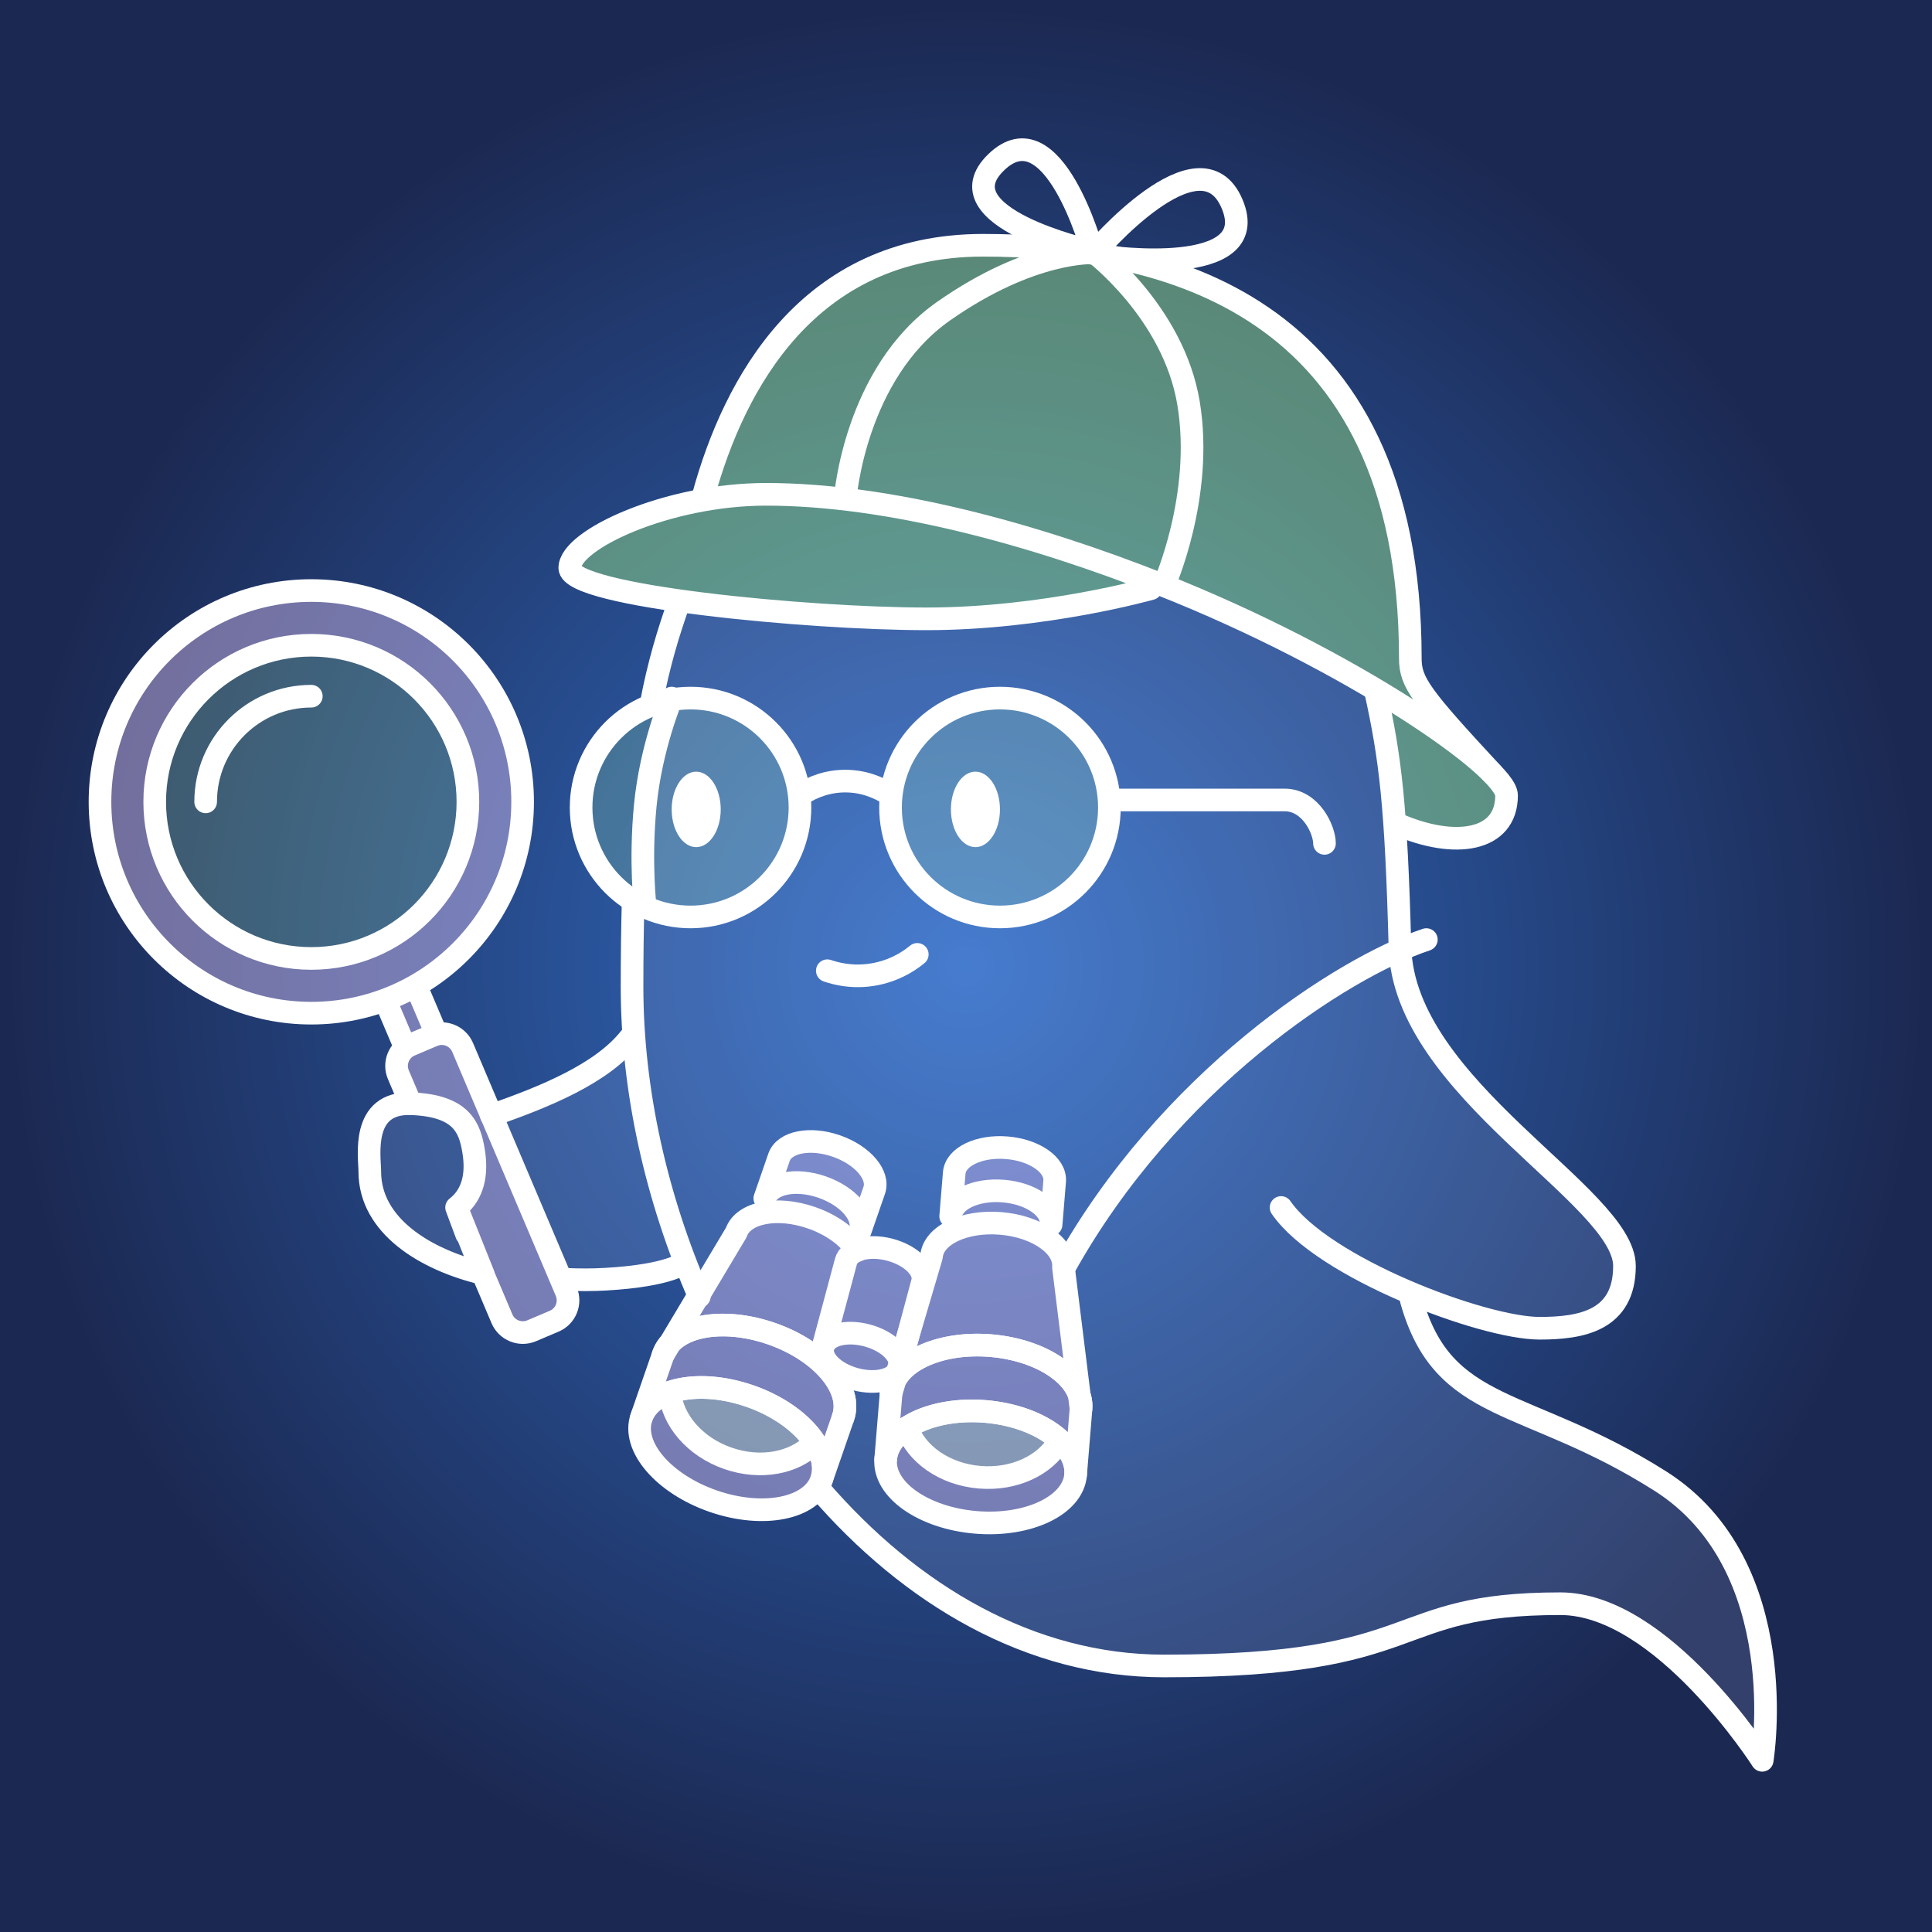
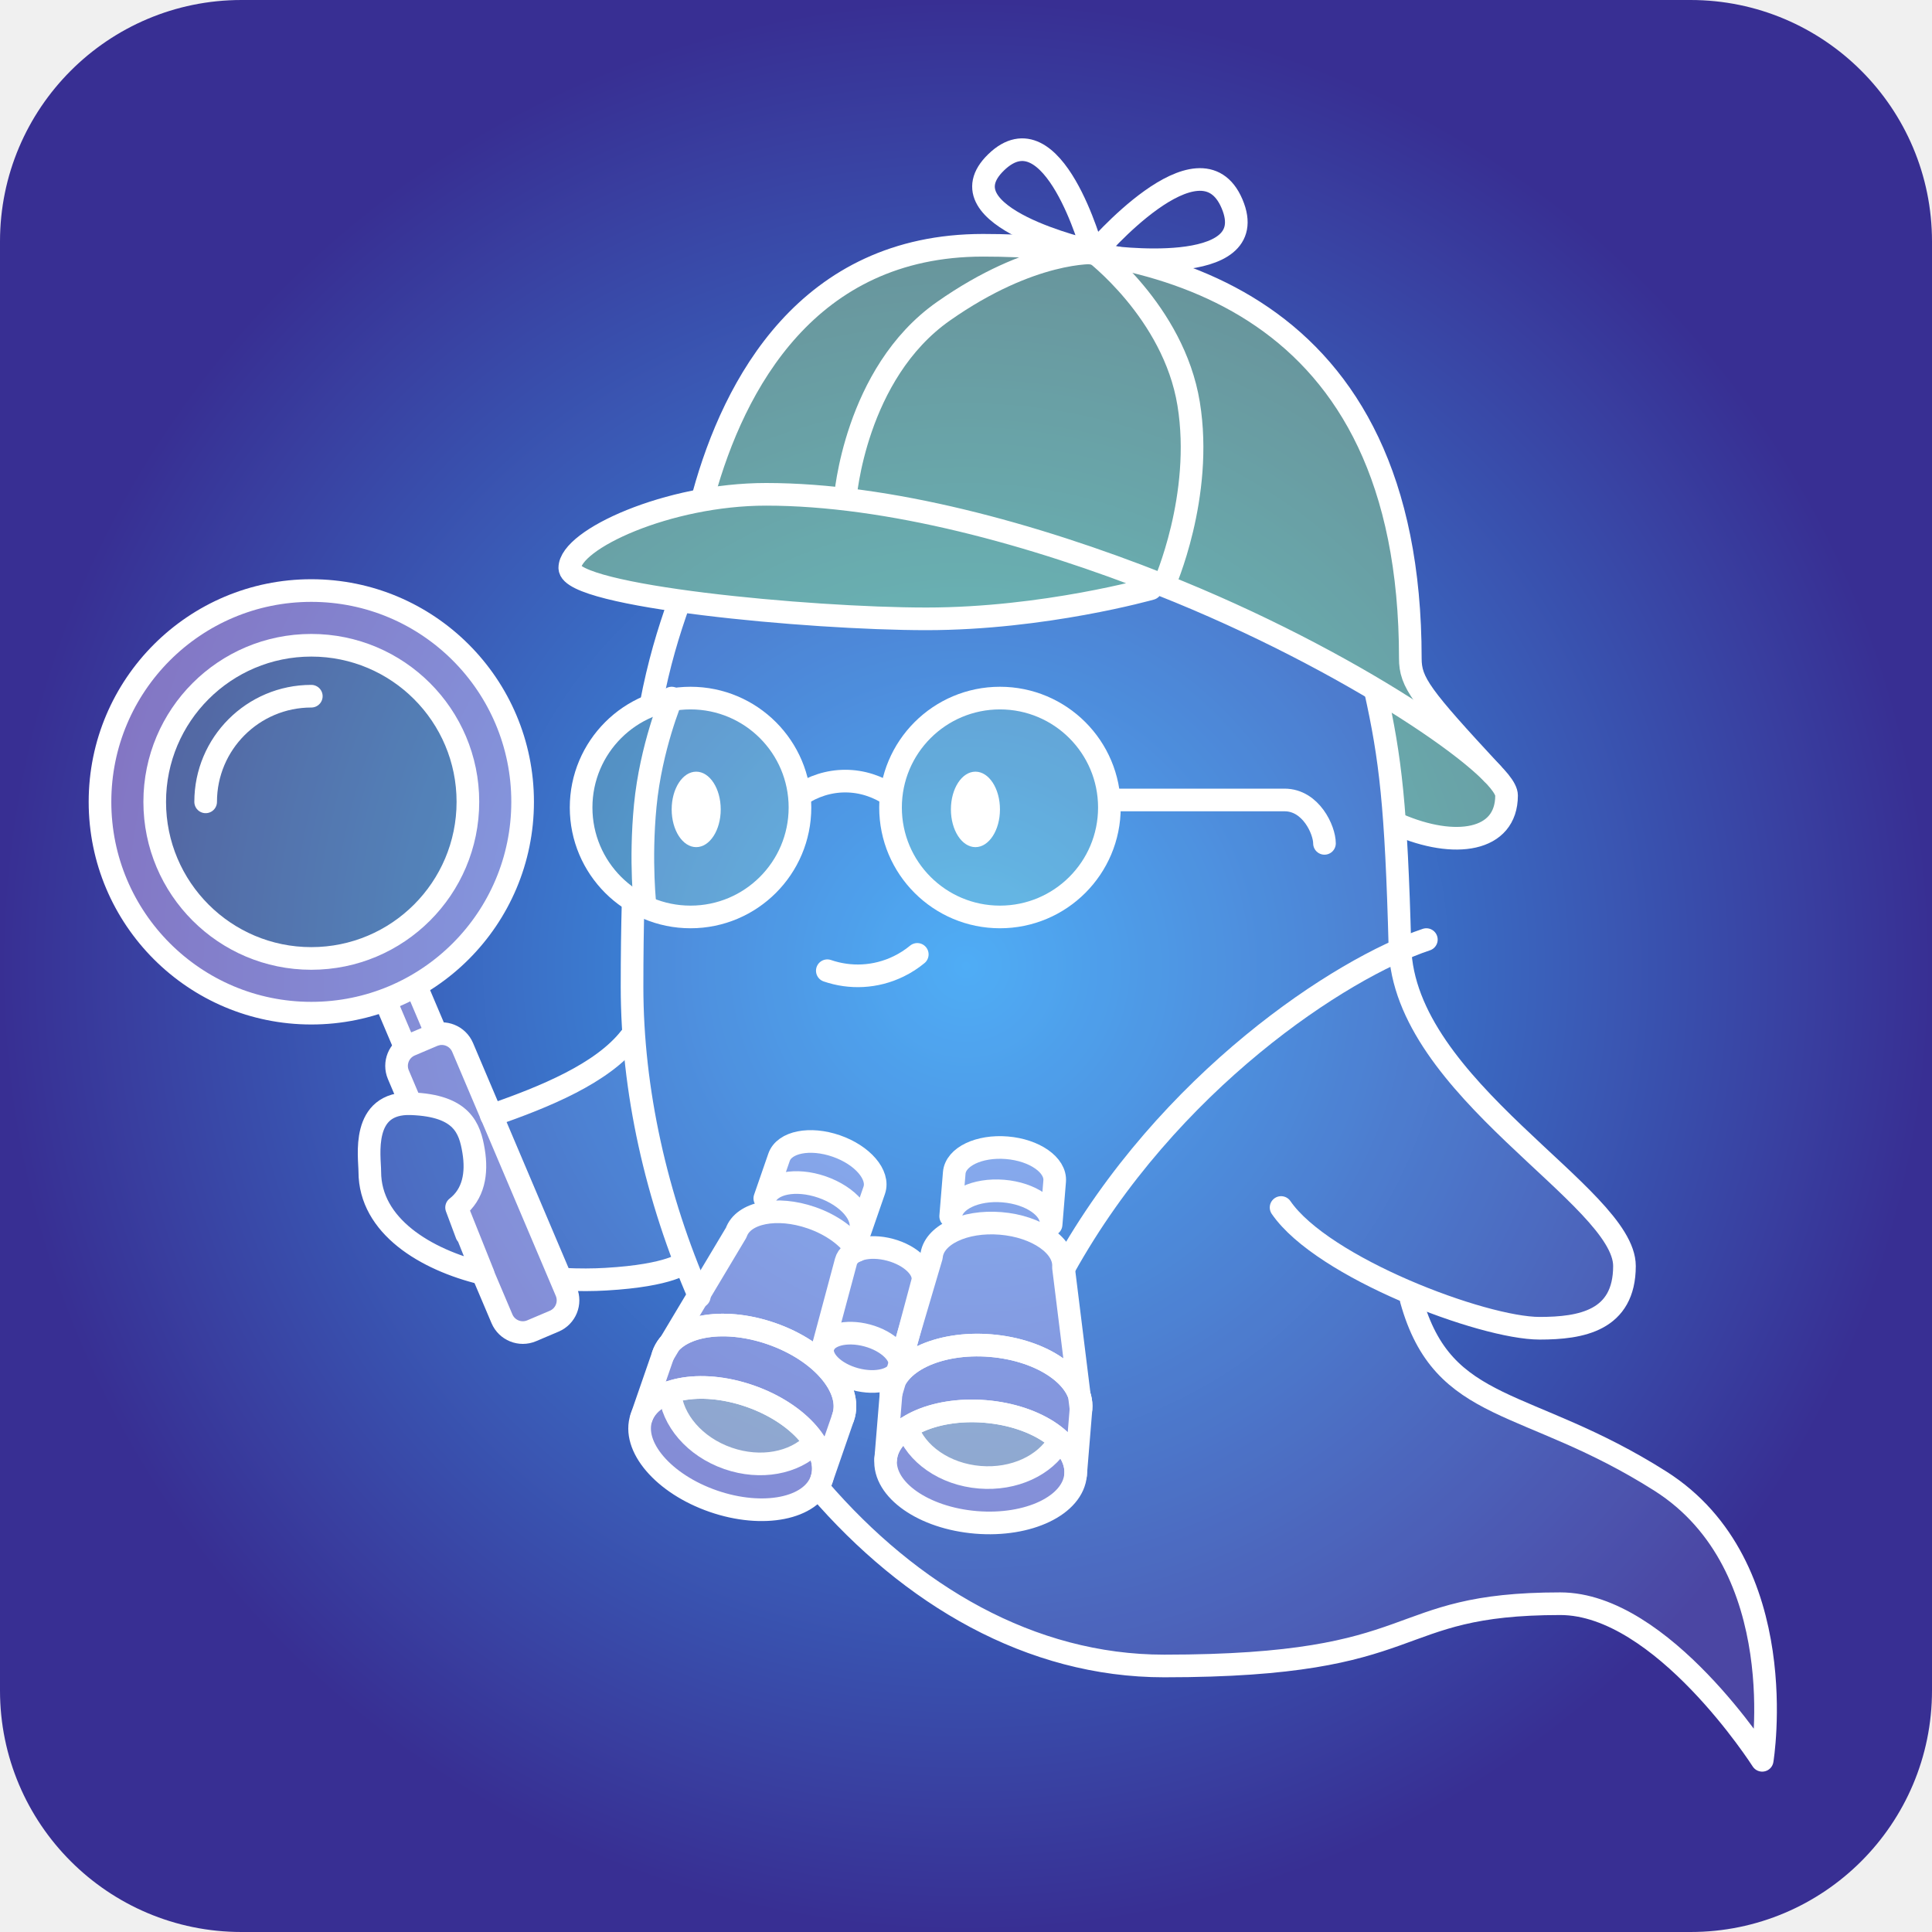
<svg xmlns="http://www.w3.org/2000/svg" x="0px" y="0px" width="1024px" height="1024px" viewBox="0 0 1024 1024">
  <g id="Layer_1">
    <radialGradient cx="512" cy="512" r="512" fx="512" fy="512" gradientUnits="userSpaceOnUse" gradientTransform="matrix(1,0,0,1,0,0)" id="am2">
-       <stop style="stop-color:#326ec6;stop-opacity:1;" />
-       <stop offset="1" style="stop-color:#1b2851;stop-opacity:1;" />
+       <stop style="stop-color:#3da8f4;stop-opacity:1;" />
+       <stop offset="1" style="stop-color:#382f93;stop-opacity:1;" />
    </radialGradient>
    <g id="Path">
-       <path style="fill:url(#am2);fill-opacity:1;fill-rule:evenodd;opacity:1;stroke:none;" d="M0,1.33227e-15 C0,1.33227e-15,1024,1.33227e-15,1024,1.33227e-15 C1024,1.33227e-15,1024,1024,1024,1024 C1024,1024,0,1024,0,1024 C0,1024,0,1.33227e-15,0,1.33227e-15 z" />
+       <path style="fill:url(#am2);fill-opacity:1;fill-rule:evenodd;opacity:1;stroke:none;" d="M0,128 C0,57.308,57.308,1.33227e-15,128,1.33227e-15 C128,1.33227e-15,896,1.33227e-15,896,1.33227e-15 C966.692,1.33227e-15,1024,57.307,1024,128 C1024,128,1024,896,1024,896 C1024,966.692,966.692,1024,896,1024 C896,1024,128,1024,128,1024 C57.308,1024,0,966.692,0,896 C0,896,0,128,0,128 z" />
    </g>
    <path id="Fills" style="fill:#bcffab;fill-opacity:0.2;fill-rule:evenodd;opacity:1;stroke:none;" d="M531,372 C561.928,372,587,397.072,587,428 C587,458.928,561.928,484,531,484 C500.072,484,475,458.928,475,428 C475,397.072,500.072,372,531,372 z" />
    <path id="Path-1" style="fill:#f4d0ff;fill-opacity:0.4;fill-rule:nonzero;opacity:1;stroke:none;" d="M206,533 C206,533,216,557,216,557 C216,557,211,564,211,564 C211,564,219.463,584.225,219.463,584.225 C219.463,584.225,246.781,589.813,251,605 C256,623,240.373,634.197,242.831,640.071 C249.623,656.303,270,705,270,705 C270,705,302,694,302,694 C302,694,243,549,243,549 C243,549,231,549,231,549 C231,549,221,524,221,524 C221,524,206,533,206,533 z" />
    <path id="Path-2" style="fill:#f4d0ff;fill-opacity:0.4;fill-rule:nonzero;opacity:1;stroke:none;" d="M924,522" />
    <path id="Path-3" style="fill:#f4d0ff;fill-opacity:0.4;fill-rule:nonzero;opacity:1;stroke:none;" d="M378,798 C409,804,433,799,434,787 C435,775,451,745,451,745 C451,745,447,729,447,729 C447,729,472,731,472,731 C472,731,471,778,471,778 C471,778,487,812,520,808 C553,804,569,793,570,783 C571,773,572,734,572,734 C572,734,562,660,562,660 C562,660,554,656,554,656 C554,656,559,620,559,620 C559,620,549,606,533,607 C517,608,505,620,505,620 C505,620,506,653,506,653 C506,653,492,662,492,662 C492,662,491,674,491,674 C491,674,482,664,470,662 C458,660,451,663,451,663 C451,663,465,627,465,627 C465,627,458,611,446,608 C434,605,413,611,413,611 C413,611,405,634,405,634 C405,634,409,643,409,643 C409,643,393,648,393,648 C393,648,356,710,356,710 C356,710,338,754,338,754 C338,754,347,792,378,798 z" />
    <path id="Path-4" style="fill:#bcffab;fill-opacity:0.2;fill-rule:nonzero;opacity:1;stroke:none;" d="M357,740 C357,740,361,765,384,772 C407,779,432,765,432,765 C432,765,424,749,402,743 C380,737,357,740,357,740 z" />
    <path id="Path_Copy" style="fill:#bcffab;fill-opacity:0.2;fill-rule:nonzero;opacity:1;stroke:none;" d="M483.423,757.649 C483.423,757.649,492.38,781.33,516.319,783.55 C540.257,785.771,561.922,767.019,561.922,767.019 C561.922,767.019,550.862,752.96,528.104,751.517 C505.346,750.075,483.423,757.649,483.423,757.649 z" />
    <path id="Fills_Copy" style="fill:#bcffab;fill-opacity:0.2;fill-rule:evenodd;opacity:1;stroke:none;" d="M367,373 C397.928,373,423,398.072,423,429 C423,459.928,397.928,485,367,485 C336.072,485,311,459.928,311,429 C311,398.072,336.072,373,367,373 z" />
    <g id="Group">
      <path id="Path_579" style="fill:#bcffab;fill-opacity:0.2;fill-rule:evenodd;opacity:1;stroke:none;" d="M164,344 C209.287,344,246,380.713,246,426 C246,471.287,209.287,508,164,508 C118.713,508,82,471.287,82,426 C82,380.713,118.713,344,164,344 z" />
      <path id="Path_578" style="fill:#f4d0ff;fill-opacity:0.4;fill-rule:evenodd;opacity:1;stroke:none;" d="M164,314 C225.856,314,276,364.144,276,426 C276,487.856,225.856,538,164,538 C102.144,538,52,487.856,52,426 C52,364.144,102.144,314,164,314 z M164,344 C209.287,344,246,380.713,246,426 C246,471.287,209.287,508,164,508 C118.713,508,82,471.287,82,426 C82,380.713,118.713,344,164,344 z" />
      <path id="Path-5" style="fill:#f4d0ff;fill-opacity:0.4;fill-rule:nonzero;opacity:1;stroke:none;" d="M708,315" />
      <path id="Path-6" style="fill:#b0ff85;fill-opacity:0.4;fill-rule:nonzero;opacity:1;stroke:none;" d="M303,303 C305,311,409.129,323.046,439,326 C530,335,613,309,613,309 C613,309,731,369,731,369 C731,369,738,438,738,438 C738,438,775,445,775,445 C775,445,798,437,799,423 C800,409,754,380,750,358 C746,336,762,161,584,136 C406,111,388,222,386,230 C384,238,374,264,374,264 C374,264,341,272,327,280 C313,288,301,295,303,303 z" />
    </g>
    <path id="Path-7" style="fill:#b7cdff;fill-opacity:0.15;fill-rule:nonzero;opacity:1;stroke:none;" d="M197,636 C209,659,255,674,255,674 C255,674,243,640,243,640 C243,640,259,621,249,601 C239,581,212,582,204,588 C196,594,185,613,197,636 z" />
    <path id="Path-8" style="fill:#b7cdff;fill-opacity:0.15;fill-rule:nonzero;opacity:1;stroke:none;" d="M359,322 C359,322,344,370,344,370 C344,370,350,378,350,378 C350,378,341,483,341,483 C341,483,335,499,335,499 C335,499,337,551,337,551 C337,551,261,593,261,593 C261,593,298,681,298,681 C298,681,362,671,362,671 C362,671,369,684,369,684 C369,684,390,650,390,650 C390,650,406,644,406,644 C406,644,402,636,402,636 C402,636,414,610,414,610 C414,610,444,608,444,608 C444,608,464,626,464,626 C464,626,454,662,454,662 C454,662,491,672,491,672 C491,672,506,652,506,652 C506,652,504,642,504,642 C504,642,506,618,506,618 C506,618,529,609,529,609 C529,609,561,623,561,623 C561,623,553,657,553,657 C553,657,564,668,564,668 C564,668,573,743,573,743 C573,743,571,785,571,785 C571,785,554,815,515,808 C476,801,469,775,469,775 C469,775,468,732,468,732 C468,732,444,733,444,733 C444,733,445,748,445,748 C445,748,435,789,435,789 C435,789,499.299,871.287,593,883 C705,897,771,845,820,848 C869,851,933,933,933,933 C933,933,940,837,904,806 C868,775,781,751,767,728 C753,705,751,689,751,689 C751,689,840.933,724.15,857,688 C881,634,763,581,752,541 C741,501,731,365,731,365 C731,365,612,308,612,308 C612,308,534.096,329.723,490,329 C429,328,359,322,359,322 z" />
    <g id="Outlines">
      <radialGradient cx="142" cy="-84" r="0" fx="142" fy="-84" gradientUnits="userSpaceOnUse" gradientTransform="matrix(1,0,0,1,0,0)" id="am4">
        <stop style="stop-color:#2a5ca5;stop-opacity:1;" />
        <stop offset="1" style="stop-color:#1b2851;stop-opacity:1;" />
      </radialGradient>
      <g id="Path-9">
        <path style="fill:url(#am4);fill-opacity:1;fill-rule:nonzero;opacity:1;stroke:none;" d="M142,-84" />
      </g>
      <path id="Path-10" style="fill:none;opacity:1;stroke:#ffffff;stroke-linecap:butt;stroke-linejoin:miter;stroke-miterlimit:10;stroke-opacity:1;stroke-width:12;" d="M530,370 C562.032,370,588,395.967,588,428 C588,460.033,562.032,486,530,486 C497.967,486,472,460.033,472,428 C472,395.967,497.967,370,530,370 z" />
      <path id="Path_Copy-1" style="fill:none;opacity:1;stroke:#ffffff;stroke-linecap:butt;stroke-linejoin:miter;stroke-miterlimit:10;stroke-opacity:1;stroke-width:12;" d="M365.998,370 C398.031,370,423.998,395.967,423.998,428 C423.998,460.033,398.031,486,365.998,486 C333.966,486,307.998,460.033,307.998,428 C307.998,395.967,333.966,370,365.998,370 z" />
      <g id="Group-1">
        <path id="Path_564" style="fill:none;opacity:1;stroke:#ffffff;stroke-linecap:butt;stroke-linejoin:miter;stroke-miterlimit:10;stroke-opacity:1;stroke-width:12;" d="M423.65,421.61 C430.915,416.752,439.202,414,448,414 C456.797,414,465.084,416.752,472.348,421.609" />
      </g>
      <path id="Path-11" style="fill:#ffffff;fill-opacity:1;fill-rule:evenodd;opacity:1;stroke:none;" d="M517,409 C524.18,409,530,417.954,530,429 C530,440.046,524.18,449,517,449 C509.82,449,504,440.046,504,429 C504,417.954,509.82,409,517,409 z" />
      <path id="Path_Copy-2" style="fill:#ffffff;fill-opacity:1;fill-rule:evenodd;opacity:1;stroke:none;" d="M369,409 C376.18,409,382,417.954,382,429 C382,440.046,376.18,449,369,449 C361.82,449,356,440.046,356,429 C356,417.954,361.82,409,369,409 z" />
      <path id="Path-12" style="fill:none;opacity:1;stroke:#ffffff;stroke-linecap:round;stroke-linejoin:round;stroke-miterlimit:10;stroke-opacity:1;stroke-width:12;" d="M486.18,505.843 C483.217,508.291,479.92,510.43,476.313,512.189 C464.028,518.181,450.476,518.626,438.498,514.502" />
      <g id="Group-2">
        <path id="Path-13" style="fill:none;opacity:1;stroke:#ffffff;stroke-linecap:round;stroke-linejoin:round;stroke-miterlimit:10;stroke-opacity:1;stroke-width:12;" d="M522.176,748.092 C549.973,750.375,571.425,765.389,570.092,781.627 C568.758,797.864,545.143,809.177,517.347,806.894 C489.55,804.611,468.097,789.597,469.431,773.36 C470.764,757.122,494.379,745.809,522.176,748.092 z" />
        <path id="Path_Copy-3" style="fill:none;opacity:1;stroke:#ffffff;stroke-linecap:round;stroke-linejoin:round;stroke-miterlimit:10;stroke-opacity:1;stroke-width:12;" d="M561.114,764.267 C553.901,776.621,537.556,784.473,519.291,782.973 C500.588,781.437,485.471,770.556,480.73,756.729" />
        <path id="Path_572" style="fill:none;opacity:1;stroke:#ffffff;stroke-linecap:round;stroke-linejoin:round;stroke-miterlimit:10;stroke-opacity:1;stroke-width:12;" d="M572.957,746.742 C574.29,730.504,552.837,715.49,525.041,713.207 C497.244,710.925,473.629,722.237,472.296,738.475 C472.296,738.475,493.711,665.989,493.711,665.989 C494.637,654.706,511.046,646.845,530.36,648.432 C549.675,650.018,564.581,660.45,563.655,671.733 C563.655,671.733,572.957,746.742,572.957,746.742 z" />
        <path id="Path_570" style="fill:none;opacity:1;stroke:#ffffff;stroke-linecap:round;stroke-linejoin:round;stroke-miterlimit:10;stroke-opacity:1;stroke-width:12;" d="M557.105,649.02 C557.81,640.434,546.467,632.495,531.768,631.288 C517.07,630.081,504.583,636.062,503.878,644.649 C503.878,644.649,505.763,621.695,505.763,621.695 C506.468,613.109,518.955,607.127,533.653,608.334 C548.352,609.541,559.695,617.48,558.99,626.066 C558.99,626.066,557.105,649.02,557.105,649.02 z" />
        <path id="Path_574" style="fill:none;opacity:1;stroke:#ffffff;stroke-linecap:round;stroke-linejoin:round;stroke-miterlimit:10;stroke-opacity:1;stroke-width:12;" d="M572.957,746.742 C574.29,730.504,552.837,715.49,525.041,713.207 C497.244,710.925,473.629,722.237,472.296,738.475 C472.296,738.475,469.431,773.36,469.431,773.36 C470.764,757.122,494.379,745.809,522.176,748.092 C549.973,750.375,571.425,765.389,570.092,781.627 C570.092,781.627,572.957,746.742,572.957,746.742 z" />
      </g>
      <g id="Group-3">
        <path id="Path-14" style="fill:none;opacity:1;stroke:#ffffff;stroke-linecap:round;stroke-linejoin:round;stroke-miterlimit:10;stroke-opacity:1;stroke-width:12;" d="M459.602,707.811 C470.805,710.813,478.496,718.436,476.78,724.838 C475.065,731.239,464.593,733.995,453.39,730.994 C442.187,727.992,434.496,720.369,436.212,713.967 C437.927,707.566,448.399,704.81,459.602,707.811 z" />
        <path id="Path_Copy-4" style="fill:none;opacity:1;stroke:#ffffff;stroke-linecap:round;stroke-linejoin:round;stroke-miterlimit:10;stroke-opacity:1;stroke-width:12;" d="M436.212,713.967 C436.212,713.967,446.659,674.976,448.375,668.574 C450.09,662.172,460.562,659.416,471.765,662.418 C482.968,665.42,490.659,673.043,488.943,679.444 C487.228,685.846,477.03,723.906,477.03,723.906" />
      </g>
      <g id="Group_Copy">
        <path id="Path-15" style="fill:none;opacity:1;stroke:#ffffff;stroke-linecap:round;stroke-linejoin:round;stroke-miterlimit:10;stroke-opacity:1;stroke-width:12;" d="M397.349,739.906 C423.704,749.033,440.747,768.911,435.416,784.307 C430.084,799.702,404.398,804.785,378.043,795.658 C351.688,786.532,334.645,766.653,339.976,751.257 C345.307,735.862,370.994,730.78,397.349,739.906 z" />
        <path id="Path_Copy-5" style="fill:none;opacity:1;stroke:#ffffff;stroke-linecap:round;stroke-linejoin:round;stroke-miterlimit:10;stroke-opacity:1;stroke-width:12;" d="M431.039,765.259 C420.98,775.431,403.195,778.97,385.877,772.973 C368.144,766.832,356.21,752.532,355.058,737.961" />
        <path id="Path_572-1" style="fill:none;opacity:1;stroke:#ffffff;stroke-linecap:round;stroke-linejoin:round;stroke-miterlimit:10;stroke-opacity:1;stroke-width:12;" d="M446.869,751.232 C452.2,735.836,435.157,715.958,408.802,706.831 C382.448,697.705,356.761,702.787,351.43,718.182 C351.43,718.182,390.204,653.303,390.204,653.303 C393.909,642.605,411.757,639.074,430.07,645.415 C441.186,649.265,449.918,655.867,454.236,662.854" />
        <path id="Path_570-1" style="fill:none;opacity:1;stroke:#ffffff;stroke-linecap:round;stroke-linejoin:round;stroke-miterlimit:10;stroke-opacity:1;stroke-width:12;" d="M455.827,652.639 C458.646,644.498,449.634,633.987,435.699,629.161 C421.763,624.335,408.18,627.022,405.361,635.163 C405.361,635.163,412.898,613.4,412.898,613.4 C415.717,605.259,429.299,602.572,443.235,607.398 C457.171,612.224,466.183,622.735,463.364,630.876 C463.364,630.876,455.827,652.639,455.827,652.639 z" />
        <path id="Path_574-1" style="fill:none;opacity:1;stroke:#ffffff;stroke-linecap:round;stroke-linejoin:round;stroke-miterlimit:10;stroke-opacity:1;stroke-width:12;" d="M446.869,751.232 C452.2,735.836,435.157,715.958,408.802,706.831 C382.448,697.705,356.761,702.787,351.43,718.182 C351.43,718.182,339.976,751.257,339.976,751.257 C345.307,735.862,370.994,730.78,397.349,739.906 C423.704,749.033,440.747,768.911,435.416,784.307 C435.416,784.307,446.869,751.232,446.869,751.232 z" />
      </g>
      <path id="Path-16" style="fill:none;opacity:1;stroke:#ffffff;stroke-linecap:round;stroke-linejoin:round;stroke-miterlimit:10;stroke-opacity:1;stroke-width:12;" d="M589,424 C589,424,666.838,424,680.838,424 C694.838,424,702,439.929,702,447" />
      <path id="Path-17" style="fill:none;opacity:1;stroke:#ffffff;stroke-linecap:round;stroke-linejoin:round;stroke-miterlimit:10;stroke-opacity:1;stroke-width:12;" d="M165,313 C226.856,313,277,363.144,277,425 C277,486.856,226.856,537,165,537 C103.144,537,53,486.856,53,425 C53,363.144,103.144,313,165,313 z" />
      <path id="Path_Copy-6" style="fill:none;opacity:1;stroke:#ffffff;stroke-linecap:round;stroke-linejoin:round;stroke-miterlimit:10;stroke-opacity:1;stroke-width:12;" d="M165,342.003 C210.838,342.003,247.997,379.162,247.997,425 C247.997,470.838,210.838,507.997,165,507.997 C119.162,507.997,82.003,470.838,82.003,425 C82.003,379.162,119.162,342.003,165,342.003 z" />
      <path id="Path_Copy-7" style="fill:none;opacity:1;stroke:#ffffff;stroke-linecap:round;stroke-linejoin:round;stroke-miterlimit:10;stroke-opacity:1;stroke-width:12;" d="M109,425 C109,394.072,134.072,369,165,369" />
      <g id="Group-4">
        <path id="Rectangle" style="fill:none;opacity:1;stroke:#ffffff;stroke-linecap:round;stroke-linejoin:round;stroke-miterlimit:10;stroke-opacity:1;stroke-width:12;" d="M216.849,583.064 C216.849,583.064,211.143,569.623,211.143,569.623 C208.553,563.522,211.4,556.477,217.5,553.888 C217.5,553.888,229.467,548.808,229.467,548.808 C235.567,546.219,242.612,549.065,245.202,555.166 C245.202,555.166,300.11,684.521,300.11,684.521 C302.699,690.622,299.853,697.667,293.753,700.256 C293.753,700.256,281.786,705.336,281.786,705.336 C275.685,707.925,268.641,705.079,266.051,698.978 C266.051,698.978,256.252,675.893,256.252,675.893" />
        <path id="Path-18" style="fill:none;opacity:1;stroke:#ffffff;stroke-linecap:round;stroke-linejoin:round;stroke-miterlimit:10;stroke-opacity:1;stroke-width:12;" d="M373,262 C389,204,427.979,130,521,130 C614.021,130,747.501,158.336,747.501,348.983 C747.501,361.73,753,369,791,410" />
        <path id="Path-19" style="fill:none;opacity:1;stroke:#ffffff;stroke-linecap:round;stroke-linejoin:round;stroke-miterlimit:10;stroke-opacity:1;stroke-width:12;" d="M617,310 C617,310,638,263,630,214 C622,165,579,133,579,133 C579,133,558.206,56.801,528,86 C498,115,578,133,578,133" />
        <path id="Path-20" style="fill:none;opacity:1;stroke:#ffffff;stroke-linecap:round;stroke-linejoin:round;stroke-miterlimit:10;stroke-opacity:1;stroke-width:12;" d="M448,264 C448,264,453,198,500,165 C547,132,580,134,580,134 C580,134,636,68,653,108 C670,148,586,136,586,136" />
        <path id="Path-21" style="fill:none;opacity:1;stroke:#ffffff;stroke-linecap:round;stroke-linejoin:round;stroke-miterlimit:10;stroke-opacity:1;stroke-width:12;" d="M1068,544" />
        <path id="Path-22" style="fill:none;opacity:1;stroke:#ffffff;stroke-linecap:round;stroke-linejoin:round;stroke-miterlimit:10;stroke-opacity:1;stroke-width:12;" d="M214.739,555.06 C214.739,555.06,204.189,530.206,204.189,530.206 M220.758,523.173 C220.758,523.173,231.308,548.027,231.308,548.027" />
      </g>
      <path id="Path-23" style="fill:none;opacity:1;stroke:#ffffff;stroke-linecap:round;stroke-linejoin:round;stroke-miterlimit:10;stroke-opacity:1;stroke-width:12;" d="M360,319 C354.203,335.233,349.152,351.914,345.137,373.026 M335.572,477.988 C335.195,491.712,335,506.653,335,523 C335,577.826,347.839,634.968,370.651,687.153 M433.988,789.01 C482.662,845.491,546.116,883,617.045,883 C758.049,883,733.657,850,827,850 C881.083,850,934,933,934,933 C934,933,951,830,880,785 C809,740,765,750,748,689" />
      <path id="Path-24" style="fill:none;opacity:1;stroke:#ffffff;stroke-linecap:round;stroke-linejoin:round;stroke-miterlimit:10;stroke-opacity:1;stroke-width:12;" d="M356,370 C356,370,345,396,342,427 C339.109,456.877,342,481,342,481" />
      <path id="Path-25" style="fill:none;opacity:1;stroke:#ffffff;stroke-linecap:round;stroke-linejoin:round;stroke-miterlimit:10;stroke-opacity:1;stroke-width:12;" d="M729,366 C737,402,740,427,742,502 C744,577,861,633.946,861,671 C861,700.069,838,704,816,704 C785.933,704,701,672,679,640" />
      <path id="Path-26" style="fill:none;opacity:1;stroke:#ffffff;stroke-linecap:round;stroke-linejoin:round;stroke-miterlimit:10;stroke-opacity:1;stroke-width:12;" d="M756,498 C711,513,619,573,564,672" />
      <path id="Path-27" style="fill:none;opacity:1;stroke:#ffffff;stroke-linecap:round;stroke-linejoin:round;stroke-miterlimit:10;stroke-opacity:1;stroke-width:12;" d="M334,549" />
      <path id="Path_577" style="fill:none;opacity:1;stroke:#ffffff;stroke-linecap:round;stroke-linejoin:round;stroke-miterlimit:10;stroke-opacity:1;stroke-width:12;" d="M363,669 C363,669,356,676,321,678 C314.561,678.368,307.259,678.465,298,678 M256,675 C225.5,667.673,196,649.737,196,621 C196,613.138,191,584,218,585 C245,586,249,598,251,610 C253,622,251,633,242,640 C253.986,672.057,242,640,242,640 C242,640,256,675,256,675 z" />
      <path id="Path-28" style="fill:none;opacity:1;stroke:#ffffff;stroke-linecap:round;stroke-linejoin:round;stroke-miterlimit:10;stroke-opacity:1;stroke-width:12;" d="M334,550 C319.284,568.854,288.92,581.342,260.411,591.19" />
      <path id="Path-29" style="fill:none;opacity:1;stroke:#ffffff;stroke-linecap:round;stroke-linejoin:round;stroke-miterlimit:10;stroke-opacity:1;stroke-width:12;" d="M741,437 C771,450,798.511,446.045,798.511,421.59 C798.511,406.924,716.138,349.664,615.644,309.899 C547.413,282.9,470.829,262,406,262 C353.914,262,302,286,302,301 C302,316,428.469,328,491,328 C553.531,328,610,312,610,312" />
    </g>
  </g>
</svg>
